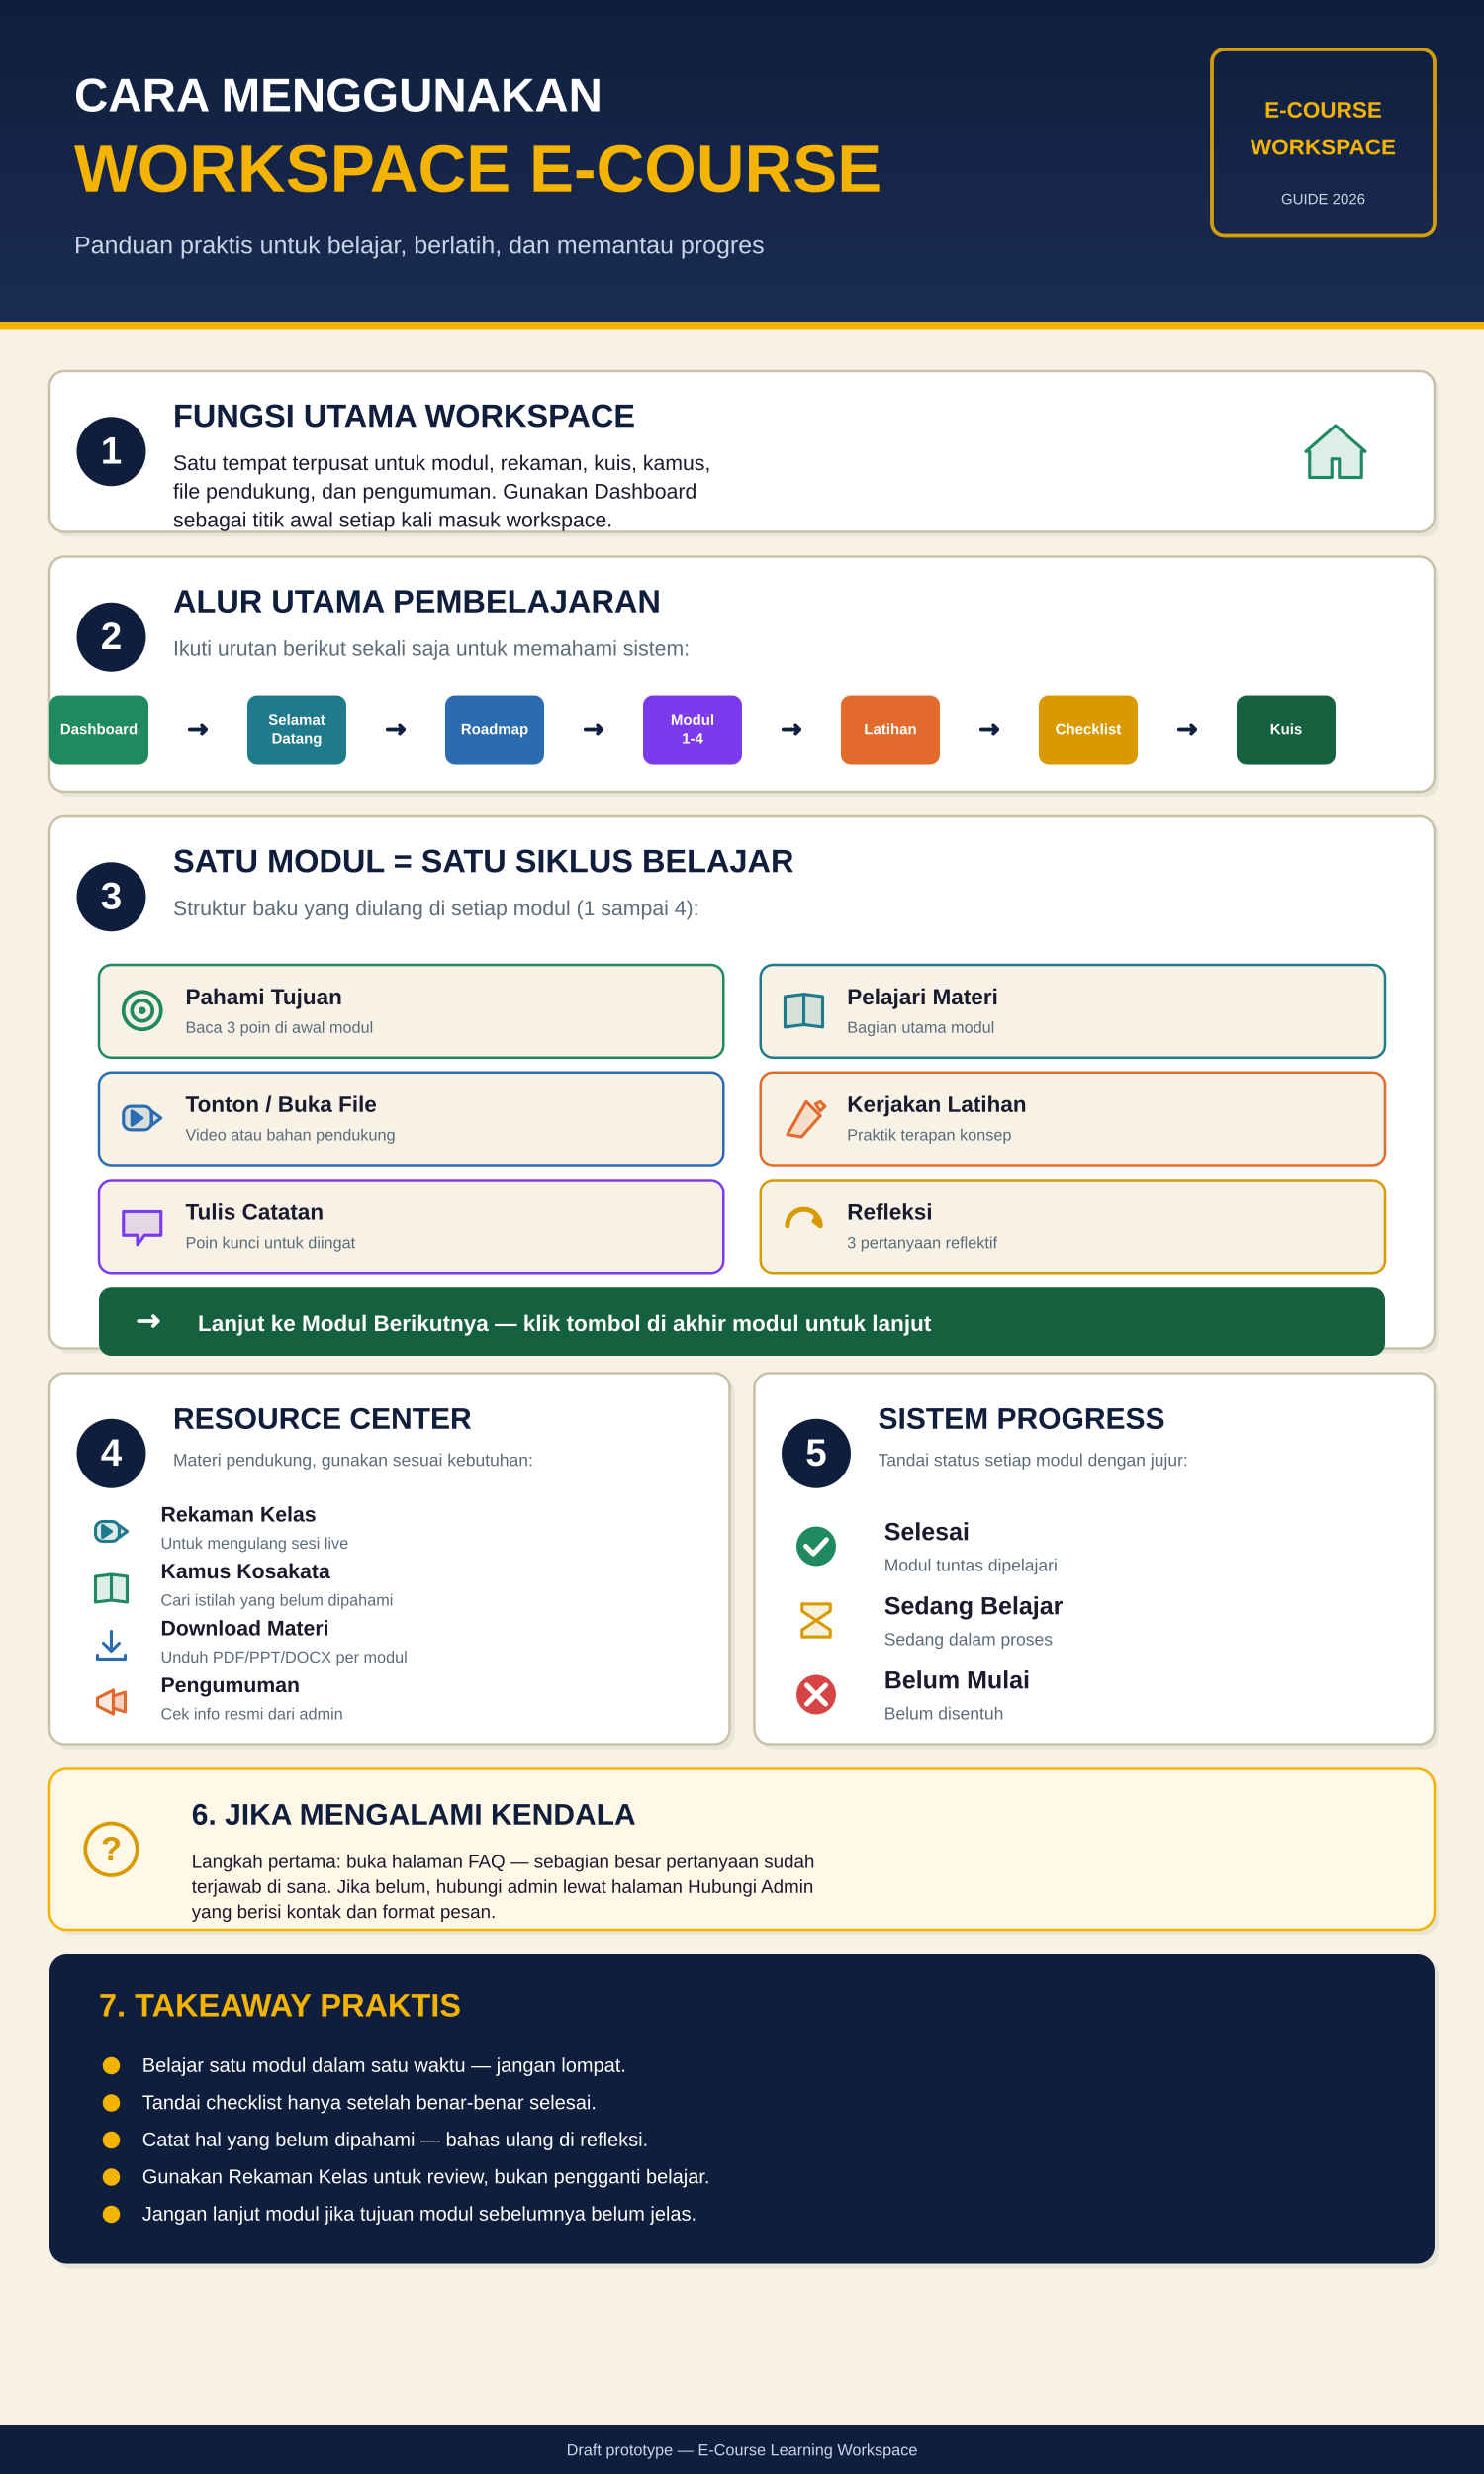
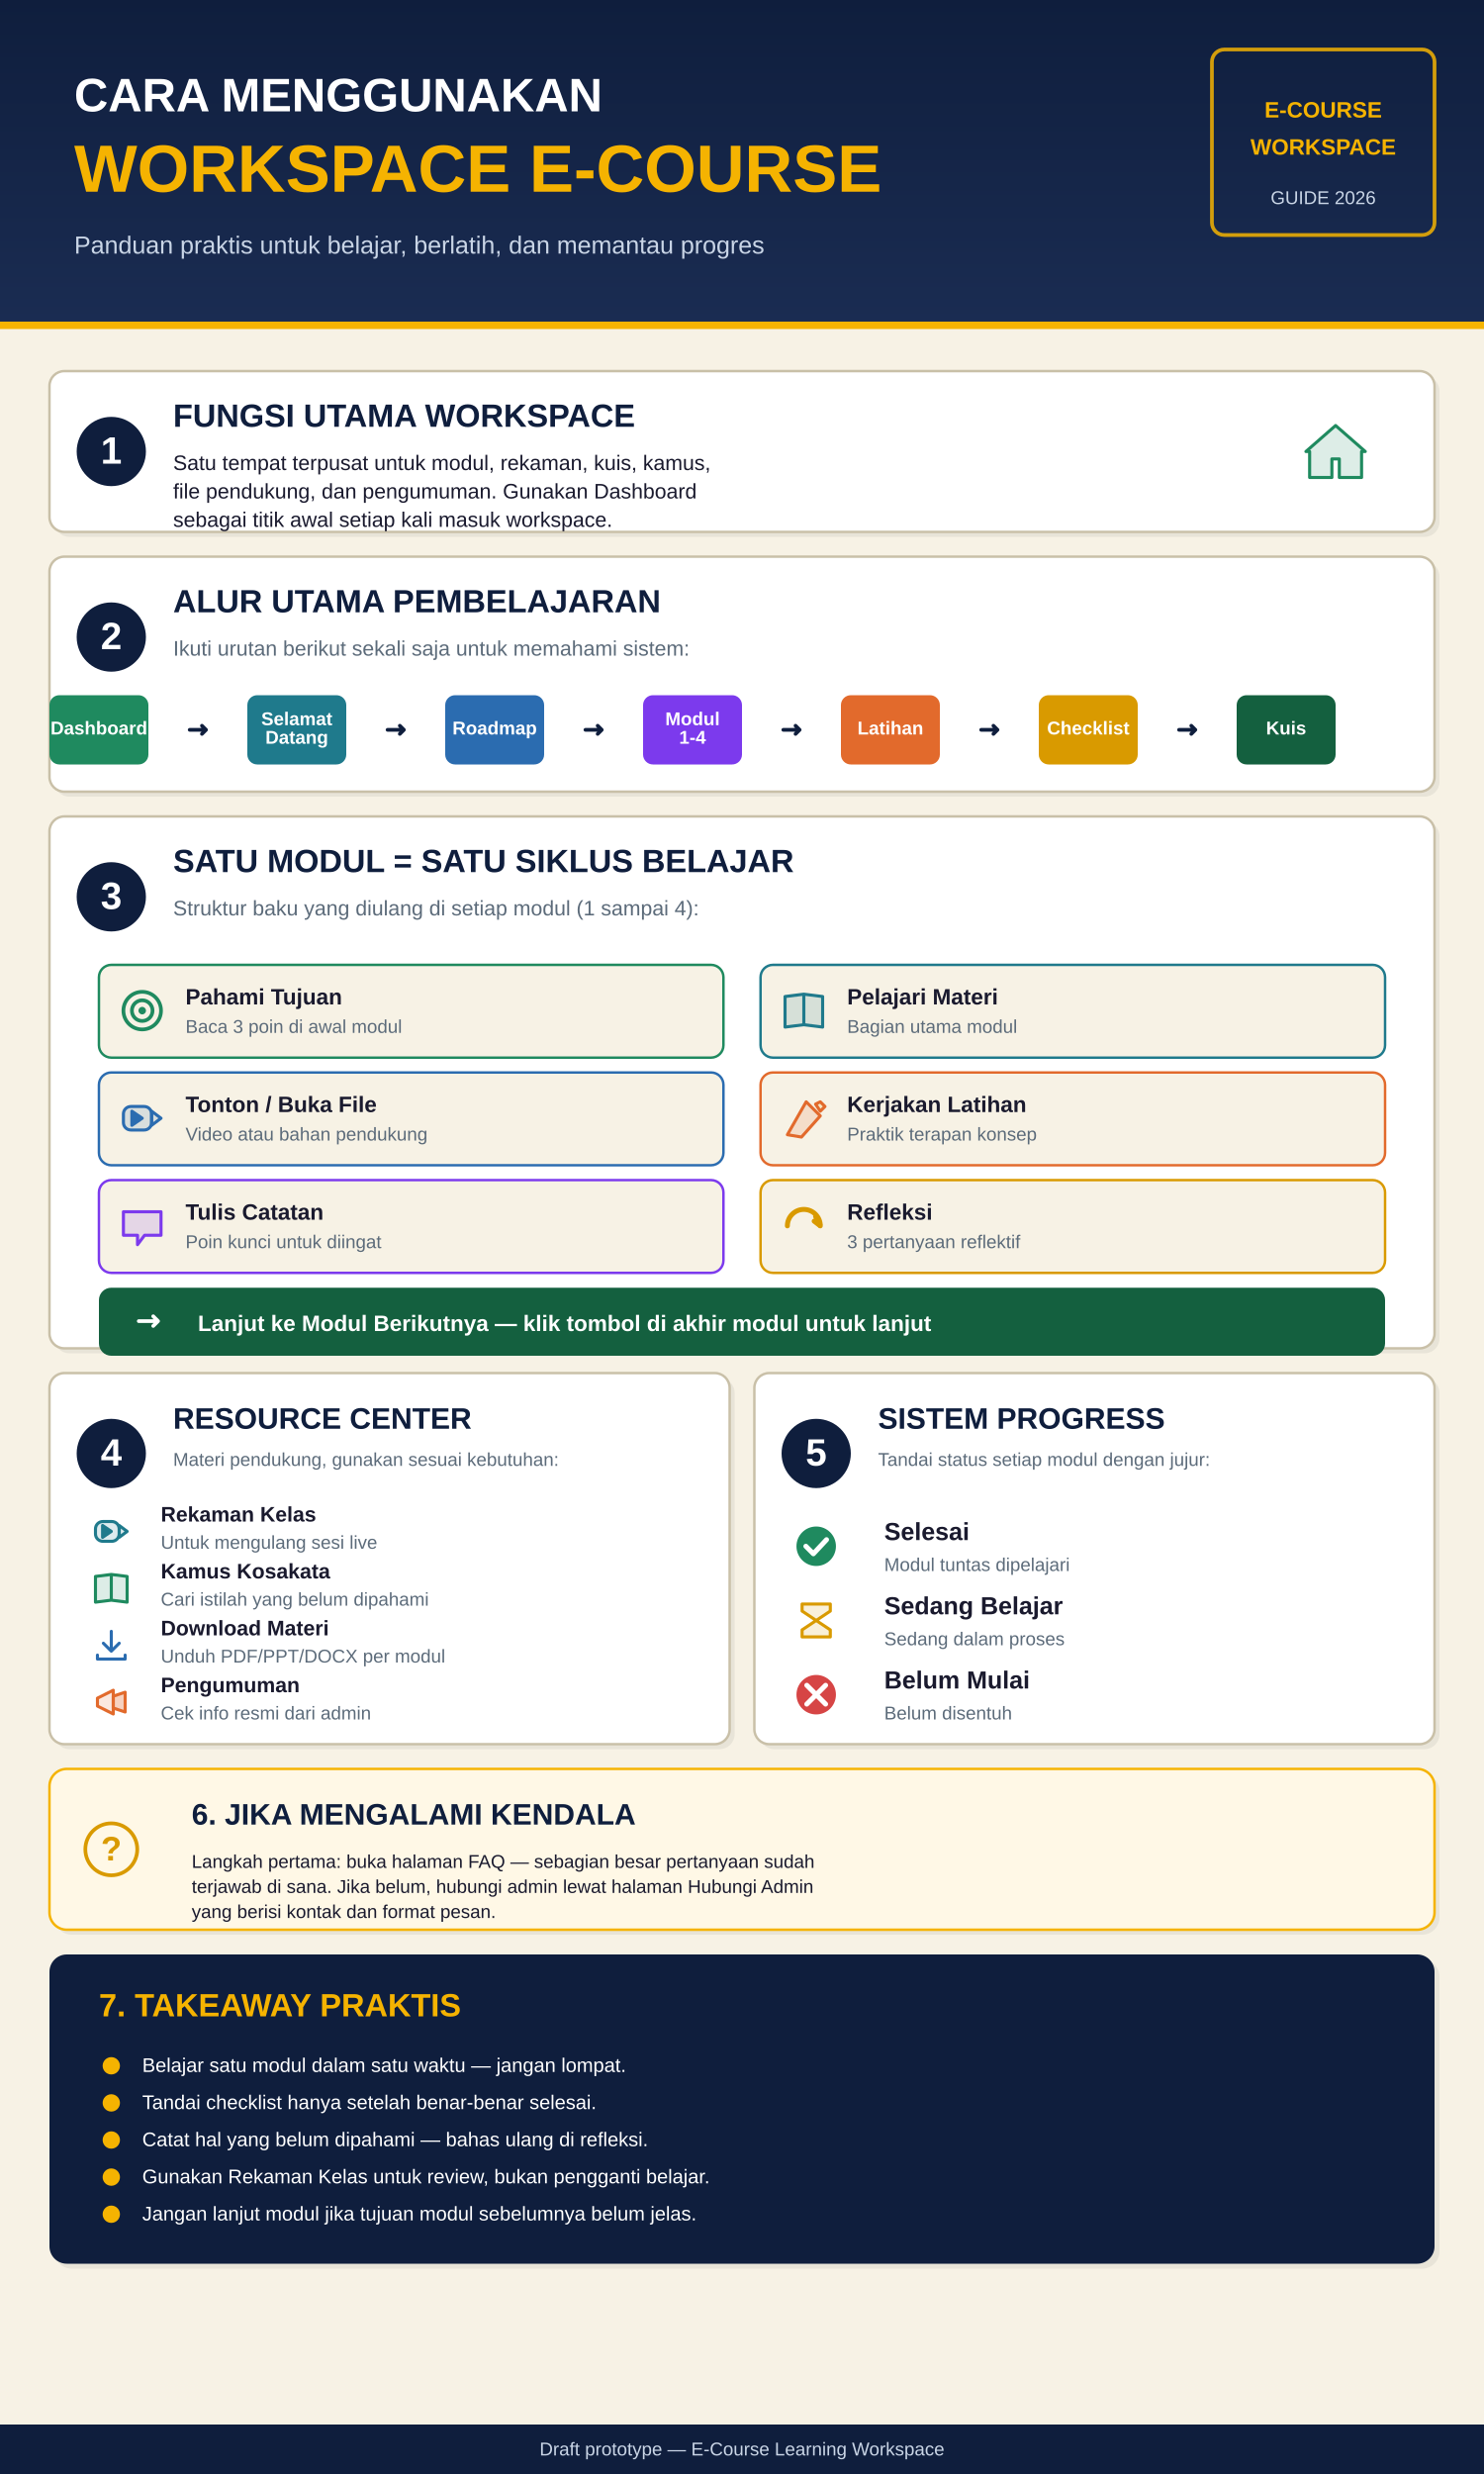
<svg xmlns="http://www.w3.org/2000/svg" viewBox="0 0 1200 2000" width="1200" height="2000">
  <defs>
    <linearGradient id="hg" x1="0" y1="0" x2="0" y2="1">
      <stop offset="0" stop-color="#0f1e3d" />
      <stop offset="1" stop-color="#1a2c52" />
    </linearGradient>
  </defs>
  <rect width="1200" height="2000" fill="#f7f2e5" />
  <rect x="0" y="0" width="1200" height="260" fill="url(#hg)" />
  <rect x="0" y="260" width="1200" height="6" fill="#f5b301" />
  <text x="60" y="90" font-family="'Segoe UI','Helvetica Neue',Arial,sans-serif" font-size="38" font-weight="700" fill="#ffffff" text-anchor="start">CARA MENGGUNAKAN</text>
  <text x="60" y="155" font-family="'Segoe UI','Helvetica Neue',Arial,sans-serif" font-size="54" font-weight="700" fill="#f5b301" text-anchor="start">WORKSPACE E-COURSE</text>
  <text x="60" y="205" font-family="'Segoe UI','Helvetica Neue',Arial,sans-serif" font-size="20" font-weight="400" fill="#c9d5e6" text-anchor="start">Panduan praktis untuk belajar, berlatih, dan memantau progres</text>
  <rect x="980" y="40" width="180" height="150" rx="10" fill="none" stroke="#f5b301" stroke-width="3" opacity="0.85" />
  <text x="1070.0" y="95" font-family="'Segoe UI','Helvetica Neue',Arial,sans-serif" font-size="18" font-weight="700" fill="#f5b301" text-anchor="middle">E-COURSE</text>
  <text x="1070.0" y="125" font-family="'Segoe UI','Helvetica Neue',Arial,sans-serif" font-size="18" font-weight="700" fill="#f5b301" text-anchor="middle">WORKSPACE</text>
-   <text x="1070.0" y="165" font-family="'Segoe UI','Helvetica Neue',Arial,sans-serif" font-size="12" font-weight="400" fill="#c9d5e6" text-anchor="middle">GUIDE 2026</text>
+   <text x="1070.0" y="165" font-family="'Segoe UI','Helvetica Neue',Arial,sans-serif" font-size="15" font-weight="400" fill="#c9d5e6" text-anchor="middle">GUIDE 2026</text>
  <rect x="44" y="304" width="1120" height="130" rx="12" fill="#000000" opacity="0.06" />
  <rect x="40" y="300" width="1120" height="130" rx="12" fill="#ffffff" stroke="#c9c0a8" stroke-width="2" />
  <circle cx="90" cy="365" r="28" fill="#0f1e3d" />
  <text x="90" y="374.8" font-family="Arial,sans-serif" font-size="30.8" font-weight="800" fill="#ffffff" text-anchor="middle">1</text>
  <text x="140" y="345" font-family="'Segoe UI','Helvetica Neue',Arial,sans-serif" font-size="26" font-weight="700" fill="#0f1e3d" text-anchor="start">FUNGSI UTAMA WORKSPACE</text>
  <g transform="translate(1050.0,335.0)" stroke="#1f8a5f" stroke-width="2.5" fill="#1f8a5f" fill-opacity="0.15" stroke-linejoin="round">
    <path d="M30.0 9.0 L54.0 30.0 L51.0 30.0 L51.0 51.0 L33.0 51.0 L33.0 36.0 L27.0 36.0 L27.0 51.0 L9.0 51.0 L9.0 30.0 L6.0 30.0 Z" />
  </g>
  <text x="140" y="380.0" font-family="'Segoe UI','Helvetica Neue',Arial,sans-serif" font-size="17" font-weight="400" fill="#1a1a2e" text-anchor="start">Satu tempat terpusat untuk modul, rekaman, kuis, kamus,</text>
  <text x="140" y="402.95" font-family="'Segoe UI','Helvetica Neue',Arial,sans-serif" font-size="17" font-weight="400" fill="#1a1a2e" text-anchor="start">file pendukung, dan pengumuman. Gunakan Dashboard</text>
  <text x="140" y="425.9" font-family="'Segoe UI','Helvetica Neue',Arial,sans-serif" font-size="17" font-weight="400" fill="#1a1a2e" text-anchor="start">sebagai titik awal setiap kali masuk workspace.</text>
  <rect x="44" y="454" width="1120" height="190" rx="12" fill="#000000" opacity="0.06" />
  <rect x="40" y="450" width="1120" height="190" rx="12" fill="#ffffff" stroke="#c9c0a8" stroke-width="2" />
  <circle cx="90" cy="515" r="28" fill="#0f1e3d" />
  <text x="90" y="524.8" font-family="Arial,sans-serif" font-size="30.8" font-weight="800" fill="#ffffff" text-anchor="middle">2</text>
  <text x="140" y="495" font-family="'Segoe UI','Helvetica Neue',Arial,sans-serif" font-size="26" font-weight="700" fill="#0f1e3d" text-anchor="start">ALUR UTAMA PEMBELAJARAN</text>
  <text x="140" y="530" font-family="'Segoe UI','Helvetica Neue',Arial,sans-serif" font-size="17" font-weight="400" fill="#5c6b7a" text-anchor="start">Ikuti urutan berikut sekali saja untuk memahami sistem:</text>
  <rect x="40.0" y="562" width="80" height="56" rx="8" fill="#1f8a5f" />
-   <text x="80.0" y="593.75" font-family="'Segoe UI','Helvetica Neue',Arial,sans-serif" font-size="12" font-weight="700" fill="#ffffff" text-anchor="middle">Dashboard</text>
+   <text x="80.0" y="593.75" font-family="'Segoe UI','Helvetica Neue',Arial,sans-serif" font-size="15" font-weight="700" fill="#ffffff" text-anchor="middle">Dashboard</text>
  <path d="M153.4 590 L166.6 590 M163.3 586.7 L166.6 590 L163.3 593.3" stroke="#0f1e3d" stroke-width="3" fill="none" stroke-linecap="round" stroke-linejoin="round" />
  <rect x="200.0" y="562" width="80" height="56" rx="8" fill="#1f7a8c" />
-   <text x="240.0" y="586.25" font-family="'Segoe UI','Helvetica Neue',Arial,sans-serif" font-size="12" font-weight="700" fill="#ffffff" text-anchor="middle">Selamat</text>
-   <text x="240.0" y="601.25" font-family="'Segoe UI','Helvetica Neue',Arial,sans-serif" font-size="12" font-weight="700" fill="#ffffff" text-anchor="middle">Datang</text>
+   <text x="240.0" y="586.25" font-family="'Segoe UI','Helvetica Neue',Arial,sans-serif" font-size="15" font-weight="700" fill="#ffffff" text-anchor="middle">Selamat</text>
+   <text x="240.0" y="601.25" font-family="'Segoe UI','Helvetica Neue',Arial,sans-serif" font-size="15" font-weight="700" fill="#ffffff" text-anchor="middle">Datang</text>
  <path d="M313.4 590 L326.6 590 M323.3 586.7 L326.6 590 L323.3 593.3" stroke="#0f1e3d" stroke-width="3" fill="none" stroke-linecap="round" stroke-linejoin="round" />
  <rect x="360.0" y="562" width="80" height="56" rx="8" fill="#2b6cb0" />
-   <text x="400.0" y="593.75" font-family="'Segoe UI','Helvetica Neue',Arial,sans-serif" font-size="12" font-weight="700" fill="#ffffff" text-anchor="middle">Roadmap</text>
+   <text x="400.0" y="593.75" font-family="'Segoe UI','Helvetica Neue',Arial,sans-serif" font-size="15" font-weight="700" fill="#ffffff" text-anchor="middle">Roadmap</text>
  <path d="M473.4 590 L486.6 590 M483.3 586.7 L486.6 590 L483.3 593.3" stroke="#0f1e3d" stroke-width="3" fill="none" stroke-linecap="round" stroke-linejoin="round" />
  <rect x="520.0" y="562" width="80" height="56" rx="8" fill="#7c3aed" />
-   <text x="560.0" y="586.25" font-family="'Segoe UI','Helvetica Neue',Arial,sans-serif" font-size="12" font-weight="700" fill="#ffffff" text-anchor="middle">Modul</text>
-   <text x="560.0" y="601.25" font-family="'Segoe UI','Helvetica Neue',Arial,sans-serif" font-size="12" font-weight="700" fill="#ffffff" text-anchor="middle">1-4</text>
+   <text x="560.0" y="586.25" font-family="'Segoe UI','Helvetica Neue',Arial,sans-serif" font-size="15" font-weight="700" fill="#ffffff" text-anchor="middle">Modul</text>
+   <text x="560.0" y="601.25" font-family="'Segoe UI','Helvetica Neue',Arial,sans-serif" font-size="15" font-weight="700" fill="#ffffff" text-anchor="middle">1-4</text>
  <path d="M633.4 590 L646.6 590 M643.3 586.7 L646.6 590 L643.3 593.3" stroke="#0f1e3d" stroke-width="3" fill="none" stroke-linecap="round" stroke-linejoin="round" />
  <rect x="680.0" y="562" width="80" height="56" rx="8" fill="#e26a2c" />
-   <text x="720.0" y="593.75" font-family="'Segoe UI','Helvetica Neue',Arial,sans-serif" font-size="12" font-weight="700" fill="#ffffff" text-anchor="middle">Latihan</text>
+   <text x="720.0" y="593.75" font-family="'Segoe UI','Helvetica Neue',Arial,sans-serif" font-size="15" font-weight="700" fill="#ffffff" text-anchor="middle">Latihan</text>
  <path d="M793.4 590 L806.6 590 M803.3 586.7 L806.6 590 L803.3 593.3" stroke="#0f1e3d" stroke-width="3" fill="none" stroke-linecap="round" stroke-linejoin="round" />
  <rect x="840.0" y="562" width="80" height="56" rx="8" fill="#d99a00" />
-   <text x="880.0" y="593.75" font-family="'Segoe UI','Helvetica Neue',Arial,sans-serif" font-size="12" font-weight="700" fill="#ffffff" text-anchor="middle">Checklist</text>
+   <text x="880.0" y="593.75" font-family="'Segoe UI','Helvetica Neue',Arial,sans-serif" font-size="15" font-weight="700" fill="#ffffff" text-anchor="middle">Checklist</text>
  <path d="M953.4 590 L966.6 590 M963.3 586.7 L966.6 590 L963.3 593.3" stroke="#0f1e3d" stroke-width="3" fill="none" stroke-linecap="round" stroke-linejoin="round" />
  <rect x="1000.0" y="562" width="80" height="56" rx="8" fill="#14603f" />
-   <text x="1040.0" y="593.75" font-family="'Segoe UI','Helvetica Neue',Arial,sans-serif" font-size="12" font-weight="700" fill="#ffffff" text-anchor="middle">Kuis</text>
+   <text x="1040.0" y="593.75" font-family="'Segoe UI','Helvetica Neue',Arial,sans-serif" font-size="15" font-weight="700" fill="#ffffff" text-anchor="middle">Kuis</text>
  <rect x="44" y="664" width="1120" height="430" rx="12" fill="#000000" opacity="0.06" />
  <rect x="40" y="660" width="1120" height="430" rx="12" fill="#ffffff" stroke="#c9c0a8" stroke-width="2" />
  <circle cx="90" cy="725" r="28" fill="#0f1e3d" />
  <text x="90" y="734.8" font-family="Arial,sans-serif" font-size="30.8" font-weight="800" fill="#ffffff" text-anchor="middle">3</text>
  <text x="140" y="705" font-family="'Segoe UI','Helvetica Neue',Arial,sans-serif" font-size="26" font-weight="700" fill="#0f1e3d" text-anchor="start">SATU MODUL = SATU SIKLUS BELAJAR</text>
  <text x="140" y="740" font-family="'Segoe UI','Helvetica Neue',Arial,sans-serif" font-size="17" font-weight="400" fill="#5c6b7a" text-anchor="start">Struktur baku yang diulang di setiap modul (1 sampai 4):</text>
  <rect x="80.0" y="780" width="505.0" height="75" rx="10" fill="#f7f2e5" stroke="#1f8a5f" stroke-width="2" />
  <g transform="translate(96.0,798.0)">
    <circle cx="19.0" cy="19.0" r="15.2" fill="none" stroke="#1f8a5f" stroke-width="3" />
    <circle cx="19.0" cy="19.0" r="8.36" fill="none" stroke="#1f8a5f" stroke-width="3" />
    <circle cx="19.0" cy="19.0" r="3.04" fill="#1f8a5f" />
  </g>
  <text x="150.0" y="812" font-family="'Segoe UI','Helvetica Neue',Arial,sans-serif" font-size="18" font-weight="700" fill="#1a1a2e" text-anchor="start">Pahami Tujuan</text>
-   <text x="150.0" y="835" font-family="'Segoe UI','Helvetica Neue',Arial,sans-serif" font-size="13" font-weight="400" fill="#5c6b7a" text-anchor="start">Baca 3 poin di awal modul</text>
+   <text x="150.0" y="835" font-family="'Segoe UI','Helvetica Neue',Arial,sans-serif" font-size="15" font-weight="400" fill="#5c6b7a" text-anchor="start">Baca 3 poin di awal modul</text>
  <rect x="615.0" y="780" width="505.0" height="75" rx="10" fill="#f7f2e5" stroke="#1f7a8c" stroke-width="2" />
  <g transform="translate(631.0,798.0)" stroke="#1f7a8c" stroke-width="2.5" fill="#1f7a8c" fill-opacity="0.15" stroke-linejoin="round">
    <path d="M3.8 7.6 L19.0 5.7 L34.2 7.6 L34.2 32.3 L19.0 30.4 L3.8 32.3 Z" />
    <line x1="19.0" y1="5.7" x2="19.0" y2="30.4" />
  </g>
  <text x="685.0" y="812" font-family="'Segoe UI','Helvetica Neue',Arial,sans-serif" font-size="18" font-weight="700" fill="#1a1a2e" text-anchor="start">Pelajari Materi</text>
-   <text x="685.0" y="835" font-family="'Segoe UI','Helvetica Neue',Arial,sans-serif" font-size="13" font-weight="400" fill="#5c6b7a" text-anchor="start">Bagian utama modul</text>
+   <text x="685.0" y="835" font-family="'Segoe UI','Helvetica Neue',Arial,sans-serif" font-size="15" font-weight="400" fill="#5c6b7a" text-anchor="start">Bagian utama modul</text>
  <rect x="80.0" y="867" width="505.0" height="75" rx="10" fill="#f7f2e5" stroke="#2b6cb0" stroke-width="2" />
  <g transform="translate(96.0,885.0)" stroke="#2b6cb0" stroke-width="2.5" fill="#2b6cb0" fill-opacity="0.15" stroke-linejoin="round">
    <rect x="3.8" y="9.5" width="22.8" height="19.0" rx="6" />
    <path d="M26.6 13.3 L34.2 19.0 L26.6 24.7 Z" />
    <path d="M10.64 13.3 L10.64 24.7 L19.0 19.0 Z" fill="#2b6cb0" fill-opacity="1" />
  </g>
  <text x="150.0" y="899" font-family="'Segoe UI','Helvetica Neue',Arial,sans-serif" font-size="18" font-weight="700" fill="#1a1a2e" text-anchor="start">Tonton / Buka File</text>
-   <text x="150.0" y="922" font-family="'Segoe UI','Helvetica Neue',Arial,sans-serif" font-size="13" font-weight="400" fill="#5c6b7a" text-anchor="start">Video atau bahan pendukung</text>
+   <text x="150.0" y="922" font-family="'Segoe UI','Helvetica Neue',Arial,sans-serif" font-size="15" font-weight="400" fill="#5c6b7a" text-anchor="start">Video atau bahan pendukung</text>
  <rect x="615.0" y="867" width="505.0" height="75" rx="10" fill="#f7f2e5" stroke="#e26a2c" stroke-width="2" />
  <g transform="translate(631.0,885.0)" stroke="#e26a2c" stroke-width="2.5" stroke-linejoin="round" fill="#e26a2c" fill-opacity="0.15">
    <path d="M5.7 32.3 L20.9 5.7 L32.3 17.1 L17.1 34.2 L5.7 32.3 Z" />
    <path d="M28.5 7.6 L32.3 5.7 L36.1 9.5 L32.3 13.3 Z" fill="#f5b301" />
  </g>
  <text x="685.0" y="899" font-family="'Segoe UI','Helvetica Neue',Arial,sans-serif" font-size="18" font-weight="700" fill="#1a1a2e" text-anchor="start">Kerjakan Latihan</text>
-   <text x="685.0" y="922" font-family="'Segoe UI','Helvetica Neue',Arial,sans-serif" font-size="13" font-weight="400" fill="#5c6b7a" text-anchor="start">Praktik terapan konsep</text>
+   <text x="685.0" y="922" font-family="'Segoe UI','Helvetica Neue',Arial,sans-serif" font-size="15" font-weight="400" fill="#5c6b7a" text-anchor="start">Praktik terapan konsep</text>
  <rect x="80.0" y="954" width="505.0" height="75" rx="10" fill="#f7f2e5" stroke="#7c3aed" stroke-width="2" />
  <g transform="translate(96.0,972.0)" stroke="#7c3aed" stroke-width="2.5" fill="#7c3aed" fill-opacity="0.15" stroke-linejoin="round">
    <path d="M3.8 7.6 L34.2 7.6 L34.2 26.6 L20.9 26.6 L15.2 34.2 L15.2 26.6 L3.8 26.6 Z" />
  </g>
  <text x="150.0" y="986" font-family="'Segoe UI','Helvetica Neue',Arial,sans-serif" font-size="18" font-weight="700" fill="#1a1a2e" text-anchor="start">Tulis Catatan</text>
-   <text x="150.0" y="1009" font-family="'Segoe UI','Helvetica Neue',Arial,sans-serif" font-size="13" font-weight="400" fill="#5c6b7a" text-anchor="start">Poin kunci untuk diingat</text>
+   <text x="150.0" y="1009" font-family="'Segoe UI','Helvetica Neue',Arial,sans-serif" font-size="15" font-weight="400" fill="#5c6b7a" text-anchor="start">Poin kunci untuk diingat</text>
  <rect x="615.0" y="954" width="505.0" height="75" rx="10" fill="#f7f2e5" stroke="#d99a00" stroke-width="2" />
  <g transform="translate(631.0,972.0)" stroke="#d99a00" stroke-width="4" fill="none" stroke-linecap="round">
    <path d="M5.7 19.0 A 13.3 13.3 0 1 1 32.3 19.0" />
    <path d="M28.5 11.4 L32.3 19.0 L27.36 15.2" />
  </g>
  <text x="685.0" y="986" font-family="'Segoe UI','Helvetica Neue',Arial,sans-serif" font-size="18" font-weight="700" fill="#1a1a2e" text-anchor="start">Refleksi</text>
-   <text x="685.0" y="1009" font-family="'Segoe UI','Helvetica Neue',Arial,sans-serif" font-size="13" font-weight="400" fill="#5c6b7a" text-anchor="start">3 pertanyaan reflektif</text>
+   <text x="685.0" y="1009" font-family="'Segoe UI','Helvetica Neue',Arial,sans-serif" font-size="15" font-weight="400" fill="#5c6b7a" text-anchor="start">3 pertanyaan reflektif</text>
  <rect x="80" y="1041" width="1040" height="55" rx="10" fill="#14603f" />
  <path d="M112.2 1068 L127.8 1068 M123.9 1064.1 L127.8 1068 L123.9 1071.9" stroke="#ffffff" stroke-width="3" fill="none" stroke-linecap="round" stroke-linejoin="round" />
  <text x="160" y="1076" font-family="'Segoe UI','Helvetica Neue',Arial,sans-serif" font-size="18" font-weight="700" fill="#ffffff" text-anchor="start">Lanjut ke Modul Berikutnya  —  klik tombol di akhir modul untuk lanjut</text>
  <rect x="44" y="1114" width="550.0" height="300" rx="12" fill="#000000" opacity="0.06" />
  <rect x="40" y="1110" width="550.0" height="300" rx="12" fill="#ffffff" stroke="#c9c0a8" stroke-width="2" />
  <circle cx="90" cy="1175" r="28" fill="#0f1e3d" />
  <text x="90" y="1184.8" font-family="Arial,sans-serif" font-size="30.8" font-weight="800" fill="#ffffff" text-anchor="middle">4</text>
  <text x="140" y="1155" font-family="'Segoe UI','Helvetica Neue',Arial,sans-serif" font-size="24" font-weight="700" fill="#0f1e3d" text-anchor="start">RESOURCE CENTER</text>
-   <text x="140" y="1185" font-family="'Segoe UI','Helvetica Neue',Arial,sans-serif" font-size="14" font-weight="400" fill="#5c6b7a" text-anchor="start">Materi pendukung, gunakan sesuai kebutuhan:</text>
+   <text x="140" y="1185" font-family="'Segoe UI','Helvetica Neue',Arial,sans-serif" font-size="15" font-weight="400" fill="#5c6b7a" text-anchor="start">Materi pendukung, gunakan sesuai kebutuhan:</text>
  <g transform="translate(74.0,1222.0)" stroke="#1f7a8c" stroke-width="2.5" fill="#1f7a8c" fill-opacity="0.15" stroke-linejoin="round">
    <rect x="3.2" y="8.0" width="19.2" height="16.0" rx="6" />
    <path d="M22.4 11.2 L28.8 16.0 L22.4 20.8 Z" />
    <path d="M8.96 11.2 L8.96 20.8 L16.0 16.0 Z" fill="#1f7a8c" fill-opacity="1" />
  </g>
  <text x="130" y="1230" font-family="'Segoe UI','Helvetica Neue',Arial,sans-serif" font-size="17" font-weight="700" fill="#1a1a2e" text-anchor="start">Rekaman Kelas</text>
-   <text x="130" y="1252" font-family="'Segoe UI','Helvetica Neue',Arial,sans-serif" font-size="13" font-weight="400" fill="#5c6b7a" text-anchor="start">Untuk mengulang sesi live</text>
+   <text x="130" y="1252" font-family="'Segoe UI','Helvetica Neue',Arial,sans-serif" font-size="15" font-weight="400" fill="#5c6b7a" text-anchor="start">Untuk mengulang sesi live</text>
  <g transform="translate(74.0,1268.0)" stroke="#1f8a5f" stroke-width="2.5" fill="#1f8a5f" fill-opacity="0.15" stroke-linejoin="round">
    <path d="M3.2 6.4 L16.0 4.8 L28.8 6.4 L28.8 27.2 L16.0 25.6 L3.2 27.2 Z" />
    <line x1="16.0" y1="4.8" x2="16.0" y2="25.6" />
  </g>
  <text x="130" y="1276" font-family="'Segoe UI','Helvetica Neue',Arial,sans-serif" font-size="17" font-weight="700" fill="#1a1a2e" text-anchor="start">Kamus Kosakata</text>
-   <text x="130" y="1298" font-family="'Segoe UI','Helvetica Neue',Arial,sans-serif" font-size="13" font-weight="400" fill="#5c6b7a" text-anchor="start">Cari istilah yang belum dipahami</text>
+   <text x="130" y="1298" font-family="'Segoe UI','Helvetica Neue',Arial,sans-serif" font-size="15" font-weight="400" fill="#5c6b7a" text-anchor="start">Cari istilah yang belum dipahami</text>
  <g transform="translate(74.0,1314.0)" stroke="#2b6cb0" stroke-width="2.5" stroke-linecap="round" stroke-linejoin="round" fill="none">
    <path d="M16.0 4.8 L16.0 19.2" />
    <path d="M9.6 14.4 L16.0 20.8 L22.4 14.4" />
    <path d="M4.8 24.0 L4.8 27.2 L27.2 27.2 L27.2 24.0" />
  </g>
  <text x="130" y="1322" font-family="'Segoe UI','Helvetica Neue',Arial,sans-serif" font-size="17" font-weight="700" fill="#1a1a2e" text-anchor="start">Download Materi</text>
-   <text x="130" y="1344" font-family="'Segoe UI','Helvetica Neue',Arial,sans-serif" font-size="13" font-weight="400" fill="#5c6b7a" text-anchor="start">Unduh PDF/PPT/DOCX per modul</text>
+   <text x="130" y="1344" font-family="'Segoe UI','Helvetica Neue',Arial,sans-serif" font-size="15" font-weight="400" fill="#5c6b7a" text-anchor="start">Unduh PDF/PPT/DOCX per modul</text>
  <g transform="translate(74.0,1360.0)" stroke="#e26a2c" stroke-width="2.5" fill="#e26a2c" fill-opacity="0.15" stroke-linejoin="round">
    <path d="M4.8 12.8 L17.6 6.4 L17.6 25.6 L4.8 19.2 Z" />
    <path d="M17.6 11.2 L27.2 8.0 L27.2 24.0 L17.6 20.8 Z" fill-opacity="0.3" />
  </g>
  <text x="130" y="1368" font-family="'Segoe UI','Helvetica Neue',Arial,sans-serif" font-size="17" font-weight="700" fill="#1a1a2e" text-anchor="start">Pengumuman</text>
-   <text x="130" y="1390" font-family="'Segoe UI','Helvetica Neue',Arial,sans-serif" font-size="13" font-weight="400" fill="#5c6b7a" text-anchor="start">Cek info resmi dari admin</text>
+   <text x="130" y="1390" font-family="'Segoe UI','Helvetica Neue',Arial,sans-serif" font-size="15" font-weight="400" fill="#5c6b7a" text-anchor="start">Cek info resmi dari admin</text>
  <rect x="614.0" y="1114" width="550.0" height="300" rx="12" fill="#000000" opacity="0.06" />
  <rect x="610.0" y="1110" width="550.0" height="300" rx="12" fill="#ffffff" stroke="#c9c0a8" stroke-width="2" />
  <circle cx="660.0" cy="1175" r="28" fill="#0f1e3d" />
  <text x="660.0" y="1184.8" font-family="Arial,sans-serif" font-size="30.8" font-weight="800" fill="#ffffff" text-anchor="middle">5</text>
  <text x="710.0" y="1155" font-family="'Segoe UI','Helvetica Neue',Arial,sans-serif" font-size="24" font-weight="700" fill="#0f1e3d" text-anchor="start">SISTEM PROGRESS</text>
-   <text x="710.0" y="1185" font-family="'Segoe UI','Helvetica Neue',Arial,sans-serif" font-size="14" font-weight="400" fill="#5c6b7a" text-anchor="start">Tandai status setiap modul dengan jujur:</text>
+   <text x="710.0" y="1185" font-family="'Segoe UI','Helvetica Neue',Arial,sans-serif" font-size="15" font-weight="400" fill="#5c6b7a" text-anchor="start">Tandai status setiap modul dengan jujur:</text>
  <g transform="translate(641.0,1231.0)">
    <circle cx="19.0" cy="19.0" r="15.96" fill="#1f8a5f" />
    <path d="M10.64 19.0 L16.72 25.08 L27.36 13.68" fill="none" stroke="#ffffff" stroke-width="4" stroke-linecap="round" stroke-linejoin="round" />
  </g>
  <text x="715.0" y="1245" font-family="'Segoe UI','Helvetica Neue',Arial,sans-serif" font-size="20" font-weight="700" fill="#1a1a2e" text-anchor="start">Selesai</text>
-   <text x="715.0" y="1270" font-family="'Segoe UI','Helvetica Neue',Arial,sans-serif" font-size="14" font-weight="400" fill="#5c6b7a" text-anchor="start">Modul tuntas dipelajari</text>
+   <text x="715.0" y="1270" font-family="'Segoe UI','Helvetica Neue',Arial,sans-serif" font-size="15" font-weight="400" fill="#5c6b7a" text-anchor="start">Modul tuntas dipelajari</text>
  <g transform="translate(641.0,1291.0)" stroke="#d99a00" stroke-width="2.5" fill="#d99a00" fill-opacity="0.15" stroke-linejoin="round">
    <path d="M7.6 5.7 L30.4 5.7 L30.4 11.4 L19.0 19.0 L30.4 26.6 L30.4 32.3 L7.6 32.3 L7.6 26.6 L19.0 19.0 L7.6 11.4 Z" />
  </g>
  <text x="715.0" y="1305" font-family="'Segoe UI','Helvetica Neue',Arial,sans-serif" font-size="20" font-weight="700" fill="#1a1a2e" text-anchor="start">Sedang Belajar</text>
-   <text x="715.0" y="1330" font-family="'Segoe UI','Helvetica Neue',Arial,sans-serif" font-size="14" font-weight="400" fill="#5c6b7a" text-anchor="start">Sedang dalam proses</text>
+   <text x="715.0" y="1330" font-family="'Segoe UI','Helvetica Neue',Arial,sans-serif" font-size="15" font-weight="400" fill="#5c6b7a" text-anchor="start">Sedang dalam proses</text>
  <g transform="translate(641.0,1351.0)">
    <circle cx="19.0" cy="19.0" r="15.96" fill="#d64545" />
    <path d="M11.4 11.4 L26.6 26.6 M26.6 11.4 L11.4 26.6" stroke="#ffffff" stroke-width="4" stroke-linecap="round" />
  </g>
  <text x="715.0" y="1365" font-family="'Segoe UI','Helvetica Neue',Arial,sans-serif" font-size="20" font-weight="700" fill="#1a1a2e" text-anchor="start">Belum Mulai</text>
-   <text x="715.0" y="1390" font-family="'Segoe UI','Helvetica Neue',Arial,sans-serif" font-size="14" font-weight="400" fill="#5c6b7a" text-anchor="start">Belum disentuh</text>
+   <text x="715.0" y="1390" font-family="'Segoe UI','Helvetica Neue',Arial,sans-serif" font-size="15" font-weight="400" fill="#5c6b7a" text-anchor="start">Belum disentuh</text>
  <rect x="44" y="1434" width="1120" height="130" rx="14" fill="#000000" opacity="0.06" />
  <rect x="40" y="1430" width="1120" height="130" rx="14" fill="#fff8e6" stroke="#f5b301" stroke-width="2" />
  <g transform="translate(65.0,1470.0)">
    <circle cx="25.0" cy="25.0" r="21.0" fill="none" stroke="#d99a00" stroke-width="3" />
    <text x="25.0" y="34.0" font-family="Arial,sans-serif" font-size="27.5" font-weight="800" fill="#d99a00" text-anchor="middle">?</text>
  </g>
  <text x="155" y="1475" font-family="'Segoe UI','Helvetica Neue',Arial,sans-serif" font-size="24" font-weight="700" fill="#0f1e3d" text-anchor="start">6.   JIKA MENGALAMI KENDALA</text>
  <text x="155" y="1510.0" font-family="'Segoe UI','Helvetica Neue',Arial,sans-serif" font-size="15" font-weight="400" fill="#1a1a2e" text-anchor="start">Langkah pertama: buka halaman FAQ — sebagian besar pertanyaan sudah</text>
  <text x="155" y="1530.25" font-family="'Segoe UI','Helvetica Neue',Arial,sans-serif" font-size="15" font-weight="400" fill="#1a1a2e" text-anchor="start">terjawab di sana. Jika belum, hubungi admin lewat halaman Hubungi Admin</text>
  <text x="155" y="1550.5" font-family="'Segoe UI','Helvetica Neue',Arial,sans-serif" font-size="15" font-weight="400" fill="#1a1a2e" text-anchor="start">yang berisi kontak dan format pesan.</text>
  <rect x="44" y="1584" width="1120" height="250" rx="14" fill="#000000" opacity="0.06" />
  <rect x="40" y="1580" width="1120" height="250" rx="14" fill="#0f1e3d" stroke="#0f1e3d" stroke-width="0" />
  <text x="80" y="1630" font-family="'Segoe UI','Helvetica Neue',Arial,sans-serif" font-size="26" font-weight="700" fill="#f5b301" text-anchor="start">7.   TAKEAWAY PRAKTIS</text>
  <circle cx="90" cy="1670" r="7" fill="#f5b301" />
  <text x="115" y="1675" font-family="'Segoe UI','Helvetica Neue',Arial,sans-serif" font-size="16" font-weight="400" fill="#ffffff" text-anchor="start">Belajar satu modul dalam satu waktu — jangan lompat.</text>
  <circle cx="90" cy="1700" r="7" fill="#f5b301" />
  <text x="115" y="1705" font-family="'Segoe UI','Helvetica Neue',Arial,sans-serif" font-size="16" font-weight="400" fill="#ffffff" text-anchor="start">Tandai checklist hanya setelah benar-benar selesai.</text>
  <circle cx="90" cy="1730" r="7" fill="#f5b301" />
  <text x="115" y="1735" font-family="'Segoe UI','Helvetica Neue',Arial,sans-serif" font-size="16" font-weight="400" fill="#ffffff" text-anchor="start">Catat hal yang belum dipahami — bahas ulang di refleksi.</text>
  <circle cx="90" cy="1760" r="7" fill="#f5b301" />
  <text x="115" y="1765" font-family="'Segoe UI','Helvetica Neue',Arial,sans-serif" font-size="16" font-weight="400" fill="#ffffff" text-anchor="start">Gunakan Rekaman Kelas untuk review, bukan pengganti belajar.</text>
  <circle cx="90" cy="1790" r="7" fill="#f5b301" />
  <text x="115" y="1795" font-family="'Segoe UI','Helvetica Neue',Arial,sans-serif" font-size="16" font-weight="400" fill="#ffffff" text-anchor="start">Jangan lanjut modul jika tujuan modul sebelumnya belum jelas.</text>
  <rect x="0" y="1960" width="1200" height="40" fill="#0f1e3d" />
-   <text x="600.0" y="1985" font-family="'Segoe UI','Helvetica Neue',Arial,sans-serif" font-size="13" font-weight="400" fill="#c9d5e6" text-anchor="middle">Draft prototype — E-Course Learning Workspace</text>
+   <text x="600.0" y="1985" font-family="'Segoe UI','Helvetica Neue',Arial,sans-serif" font-size="15" font-weight="400" fill="#c9d5e6" text-anchor="middle">Draft prototype — E-Course Learning Workspace</text>
</svg>
